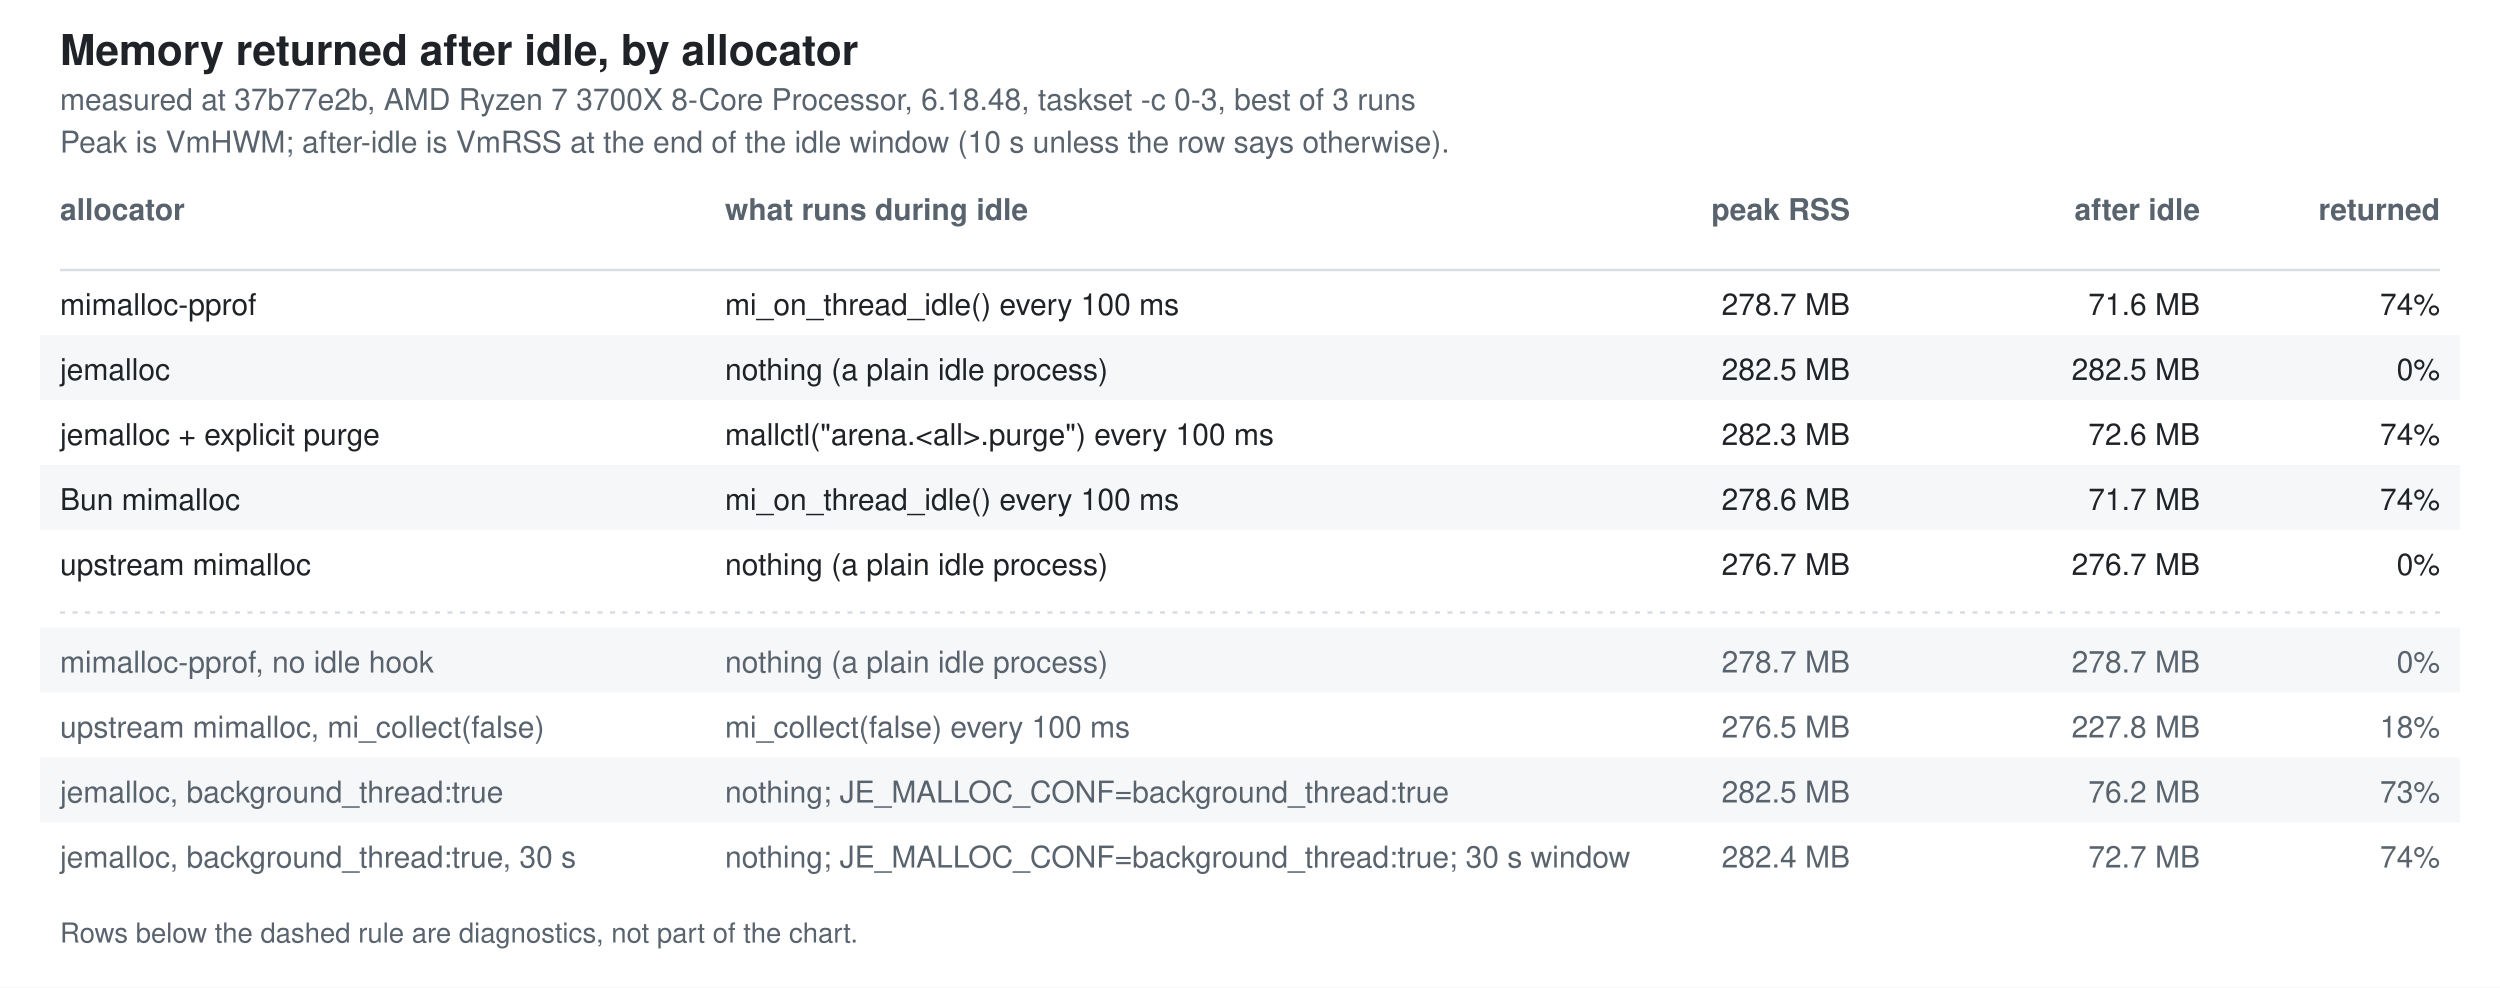
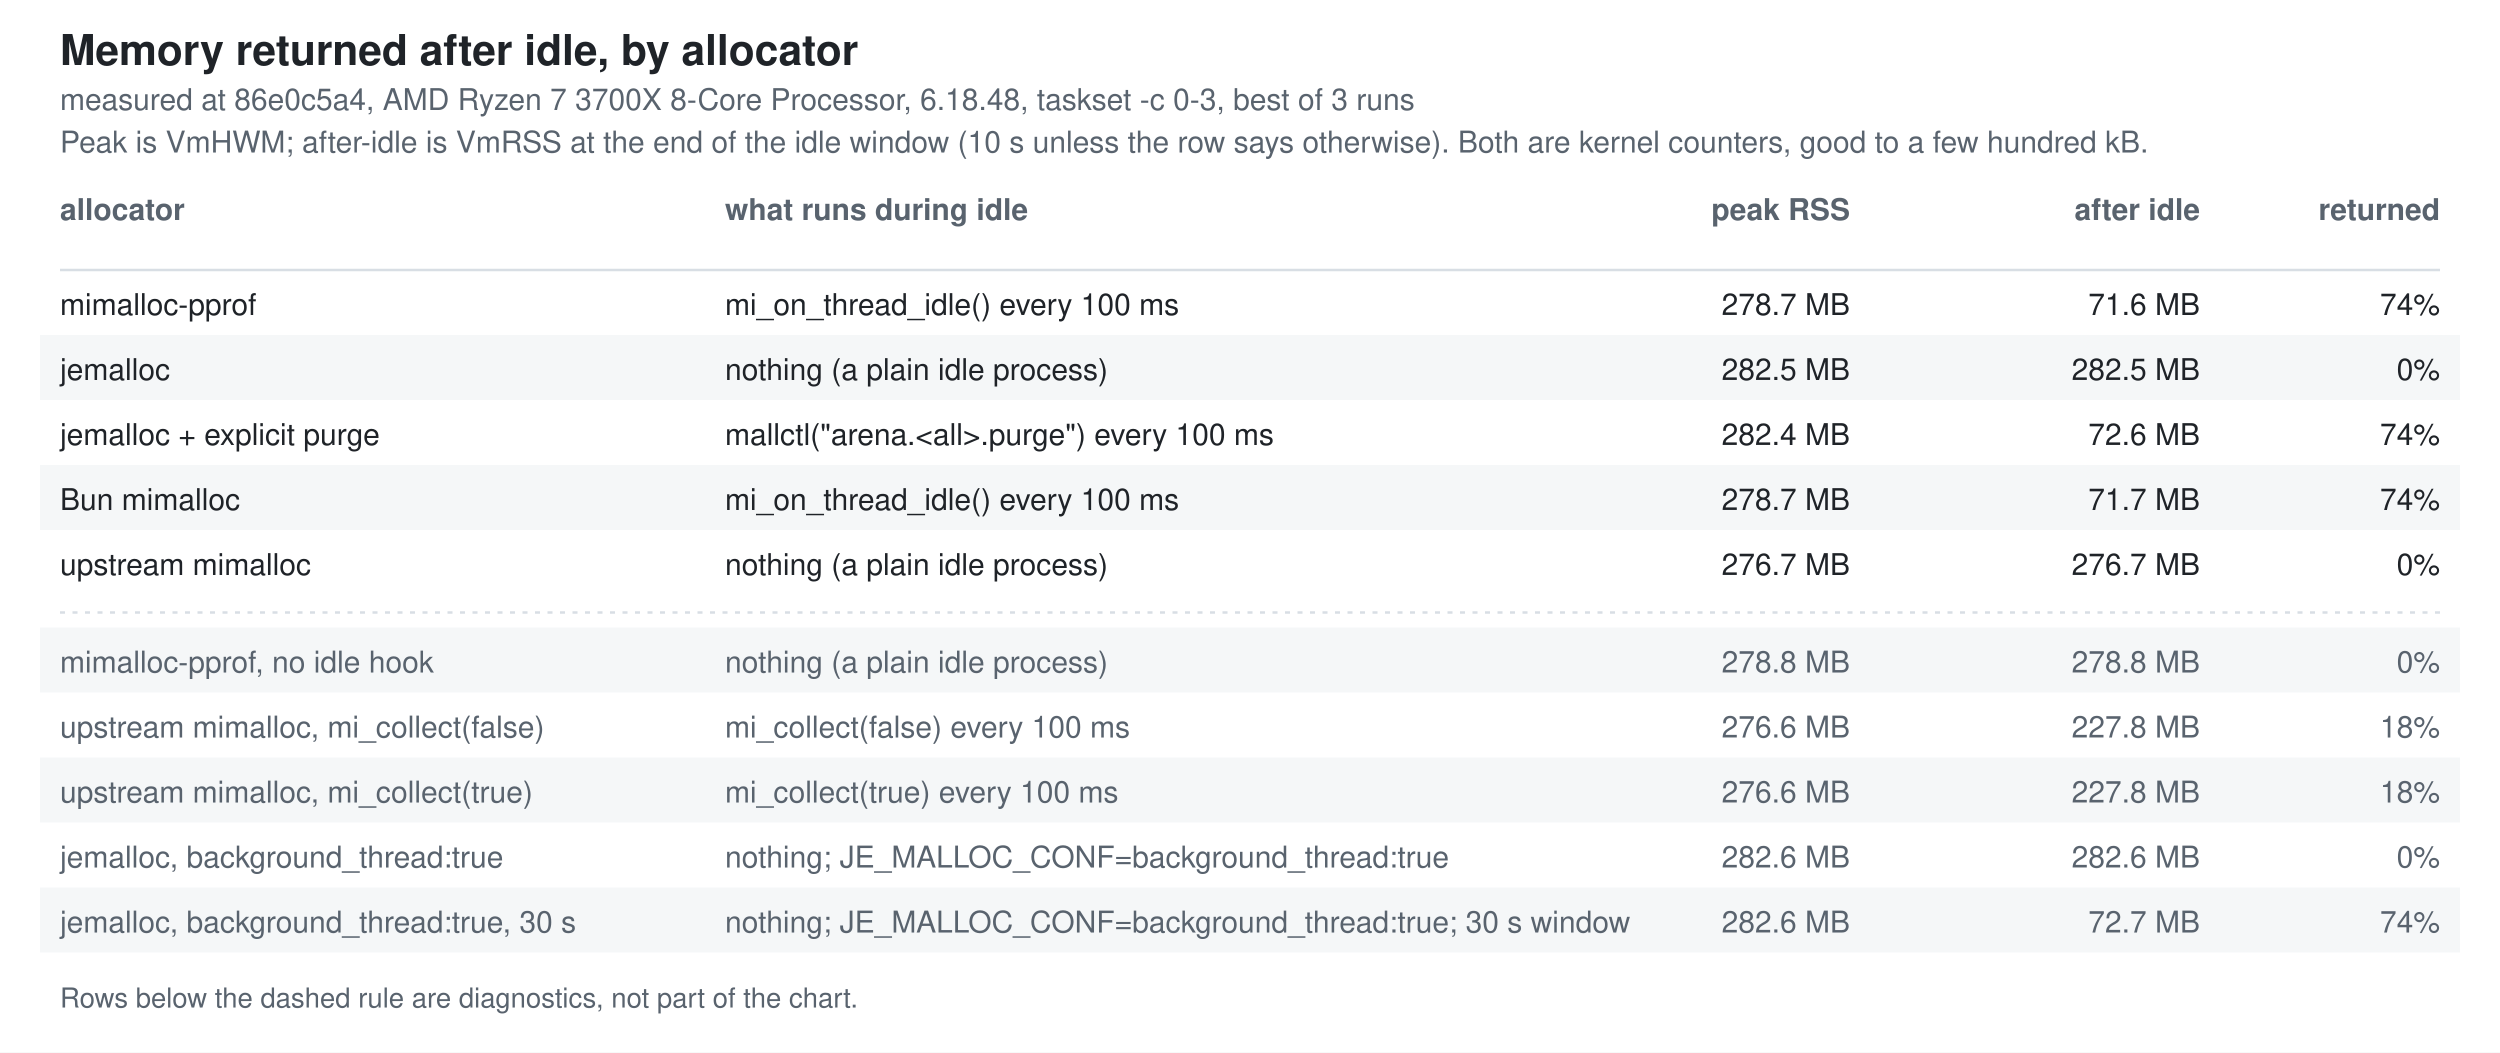
- <svg xmlns="http://www.w3.org/2000/svg" viewBox="0 0 1000 395" width="1000" height="395" role="img" aria-label="Peak RSS, RSS after 10 s idle, and percent returned, per allocator">
-   <rect width="1000" height="395" fill="#ffffff" />
+ <svg xmlns="http://www.w3.org/2000/svg" viewBox="0 0 1000 421" width="1000" height="421" role="img" aria-label="Peak RSS, RSS after 10 s idle, and percent returned, per allocator">
+   <rect width="1000" height="421" fill="#ffffff" />
  <g font-family="-apple-system,BlinkMacSystemFont,Segoe UI,Helvetica,Arial,sans-serif">
    <text x="24" y="26" font-size="17" font-weight="600" fill="#1f2328">Memory returned after idle, by allocator</text>
-     <text x="24" y="44" font-size="12" fill="#59636e">measured at 37b77e2b, AMD Ryzen 7 3700X 8-Core Processor, 6.18.48, taskset -c 0-3, best of 3 runs</text>
-     <text x="24" y="61" font-size="12" fill="#59636e">Peak is VmHWM; after-idle is VmRSS at the end of the idle window (10 s unless the row says otherwise).</text>
+     <text x="24" y="44" font-size="12" fill="#59636e">measured at 86e0c5a4, AMD Ryzen 7 3700X 8-Core Processor, 6.18.48, taskset -c 0-3, best of 3 runs</text>
+     <text x="24" y="61" font-size="12" fill="#59636e">Peak is VmHWM; after-idle is VmRSS at the end of the idle window (10 s unless the row says otherwise). Both are kernel counters, good to a few hundred kB.</text>
    <text x="24" y="88" font-size="12" font-weight="600" text-anchor="start" fill="#59636e">allocator</text>
    <text x="290" y="88" font-size="12" font-weight="600" text-anchor="start" fill="#59636e">what runs during idle</text>
    <text x="740" y="88" font-size="12" font-weight="600" text-anchor="end" fill="#59636e">peak RSS</text>
    <text x="880" y="88" font-size="12" font-weight="600" text-anchor="end" fill="#59636e">after idle</text>
    <text x="976" y="88" font-size="12" font-weight="600" text-anchor="end" fill="#59636e">returned</text>
    <line x1="24" y1="108" x2="976" y2="108" stroke="#d8dee4" stroke-width="1" />
    <text x="24" y="126" font-size="12" text-anchor="start" fill="#1f2328">mimalloc-pprof</text>
    <text x="290" y="126" font-size="12" text-anchor="start" fill="#1f2328">mi_on_thread_idle() every 100 ms</text>
    <text x="740" y="126" font-size="12" text-anchor="end" fill="#1f2328">278.7 MB</text>
    <text x="880" y="126" font-size="12" text-anchor="end" fill="#1f2328">71.6 MB</text>
    <text x="976" y="126" font-size="12" text-anchor="end" fill="#1f2328">74%</text>
    <rect x="16" y="134" width="968" height="26" fill="#d8dee4" opacity="0.25" />
    <text x="24" y="152" font-size="12" text-anchor="start" fill="#1f2328">jemalloc</text>
    <text x="290" y="152" font-size="12" text-anchor="start" fill="#1f2328">nothing (a plain idle process)</text>
    <text x="740" y="152" font-size="12" text-anchor="end" fill="#1f2328">282.5 MB</text>
    <text x="880" y="152" font-size="12" text-anchor="end" fill="#1f2328">282.5 MB</text>
    <text x="976" y="152" font-size="12" text-anchor="end" fill="#1f2328">0%</text>
    <text x="24" y="178" font-size="12" text-anchor="start" fill="#1f2328">jemalloc + explicit purge</text>
    <text x="290" y="178" font-size="12" text-anchor="start" fill="#1f2328">mallctl("arena.&lt;all&gt;.purge") every 100 ms</text>
-     <text x="740" y="178" font-size="12" text-anchor="end" fill="#1f2328">282.3 MB</text>
+     <text x="740" y="178" font-size="12" text-anchor="end" fill="#1f2328">282.4 MB</text>
    <text x="880" y="178" font-size="12" text-anchor="end" fill="#1f2328">72.6 MB</text>
    <text x="976" y="178" font-size="12" text-anchor="end" fill="#1f2328">74%</text>
    <rect x="16" y="186" width="968" height="26" fill="#d8dee4" opacity="0.25" />
    <text x="24" y="204" font-size="12" text-anchor="start" fill="#1f2328">Bun mimalloc</text>
    <text x="290" y="204" font-size="12" text-anchor="start" fill="#1f2328">mi_on_thread_idle() every 100 ms</text>
-     <text x="740" y="204" font-size="12" text-anchor="end" fill="#1f2328">278.6 MB</text>
+     <text x="740" y="204" font-size="12" text-anchor="end" fill="#1f2328">278.7 MB</text>
    <text x="880" y="204" font-size="12" text-anchor="end" fill="#1f2328">71.7 MB</text>
    <text x="976" y="204" font-size="12" text-anchor="end" fill="#1f2328">74%</text>
    <text x="24" y="230" font-size="12" text-anchor="start" fill="#1f2328">upstream mimalloc</text>
    <text x="290" y="230" font-size="12" text-anchor="start" fill="#1f2328">nothing (a plain idle process)</text>
    <text x="740" y="230" font-size="12" text-anchor="end" fill="#1f2328">276.7 MB</text>
    <text x="880" y="230" font-size="12" text-anchor="end" fill="#1f2328">276.7 MB</text>
    <text x="976" y="230" font-size="12" text-anchor="end" fill="#1f2328">0%</text>
    <line x1="24" y1="245" x2="976" y2="245" stroke="#d8dee4" stroke-width="1" stroke-dasharray="2,3" />
    <rect x="16" y="251" width="968" height="26" fill="#d8dee4" opacity="0.25" />
    <text x="24" y="269" font-size="12" text-anchor="start" fill="#59636e">mimalloc-pprof, no idle hook</text>
    <text x="290" y="269" font-size="12" text-anchor="start" fill="#59636e">nothing (a plain idle process)</text>
-     <text x="740" y="269" font-size="12" text-anchor="end" fill="#59636e">278.7 MB</text>
-     <text x="880" y="269" font-size="12" text-anchor="end" fill="#59636e">278.7 MB</text>
+     <text x="740" y="269" font-size="12" text-anchor="end" fill="#59636e">278.8 MB</text>
+     <text x="880" y="269" font-size="12" text-anchor="end" fill="#59636e">278.8 MB</text>
    <text x="976" y="269" font-size="12" text-anchor="end" fill="#59636e">0%</text>
    <text x="24" y="295" font-size="12" text-anchor="start" fill="#59636e">upstream mimalloc, mi_collect(false)</text>
    <text x="290" y="295" font-size="12" text-anchor="start" fill="#59636e">mi_collect(false) every 100 ms</text>
-     <text x="740" y="295" font-size="12" text-anchor="end" fill="#59636e">276.5 MB</text>
+     <text x="740" y="295" font-size="12" text-anchor="end" fill="#59636e">276.6 MB</text>
    <text x="880" y="295" font-size="12" text-anchor="end" fill="#59636e">227.8 MB</text>
    <text x="976" y="295" font-size="12" text-anchor="end" fill="#59636e">18%</text>
    <rect x="16" y="303" width="968" height="26" fill="#d8dee4" opacity="0.25" />
-     <text x="24" y="321" font-size="12" text-anchor="start" fill="#59636e">jemalloc, background_thread:true</text>
-     <text x="290" y="321" font-size="12" text-anchor="start" fill="#59636e">nothing; JE_MALLOC_CONF=background_thread:true</text>
-     <text x="740" y="321" font-size="12" text-anchor="end" fill="#59636e">282.5 MB</text>
-     <text x="880" y="321" font-size="12" text-anchor="end" fill="#59636e">76.2 MB</text>
-     <text x="976" y="321" font-size="12" text-anchor="end" fill="#59636e">73%</text>
-     <text x="24" y="347" font-size="12" text-anchor="start" fill="#59636e">jemalloc, background_thread:true, 30 s</text>
-     <text x="290" y="347" font-size="12" text-anchor="start" fill="#59636e">nothing; JE_MALLOC_CONF=background_thread:true; 30 s window</text>
-     <text x="740" y="347" font-size="12" text-anchor="end" fill="#59636e">282.4 MB</text>
-     <text x="880" y="347" font-size="12" text-anchor="end" fill="#59636e">72.7 MB</text>
-     <text x="976" y="347" font-size="12" text-anchor="end" fill="#59636e">74%</text>
-     <text x="24" y="377" font-size="11" fill="#59636e">Rows below the dashed rule are diagnostics, not part of the chart.</text>
+     <text x="24" y="321" font-size="12" text-anchor="start" fill="#59636e">upstream mimalloc, mi_collect(true)</text>
+     <text x="290" y="321" font-size="12" text-anchor="start" fill="#59636e">mi_collect(true) every 100 ms</text>
+     <text x="740" y="321" font-size="12" text-anchor="end" fill="#59636e">276.6 MB</text>
+     <text x="880" y="321" font-size="12" text-anchor="end" fill="#59636e">227.8 MB</text>
+     <text x="976" y="321" font-size="12" text-anchor="end" fill="#59636e">18%</text>
+     <text x="24" y="347" font-size="12" text-anchor="start" fill="#59636e">jemalloc, background_thread:true</text>
+     <text x="290" y="347" font-size="12" text-anchor="start" fill="#59636e">nothing; JE_MALLOC_CONF=background_thread:true</text>
+     <text x="740" y="347" font-size="12" text-anchor="end" fill="#59636e">282.6 MB</text>
+     <text x="880" y="347" font-size="12" text-anchor="end" fill="#59636e">282.6 MB</text>
+     <text x="976" y="347" font-size="12" text-anchor="end" fill="#59636e">0%</text>
+     <rect x="16" y="355" width="968" height="26" fill="#d8dee4" opacity="0.25" />
+     <text x="24" y="373" font-size="12" text-anchor="start" fill="#59636e">jemalloc, background_thread:true, 30 s</text>
+     <text x="290" y="373" font-size="12" text-anchor="start" fill="#59636e">nothing; JE_MALLOC_CONF=background_thread:true; 30 s window</text>
+     <text x="740" y="373" font-size="12" text-anchor="end" fill="#59636e">282.6 MB</text>
+     <text x="880" y="373" font-size="12" text-anchor="end" fill="#59636e">72.7 MB</text>
+     <text x="976" y="373" font-size="12" text-anchor="end" fill="#59636e">74%</text>
+     <text x="24" y="403" font-size="11" fill="#59636e">Rows below the dashed rule are diagnostics, not part of the chart.</text>
  </g>
</svg>
